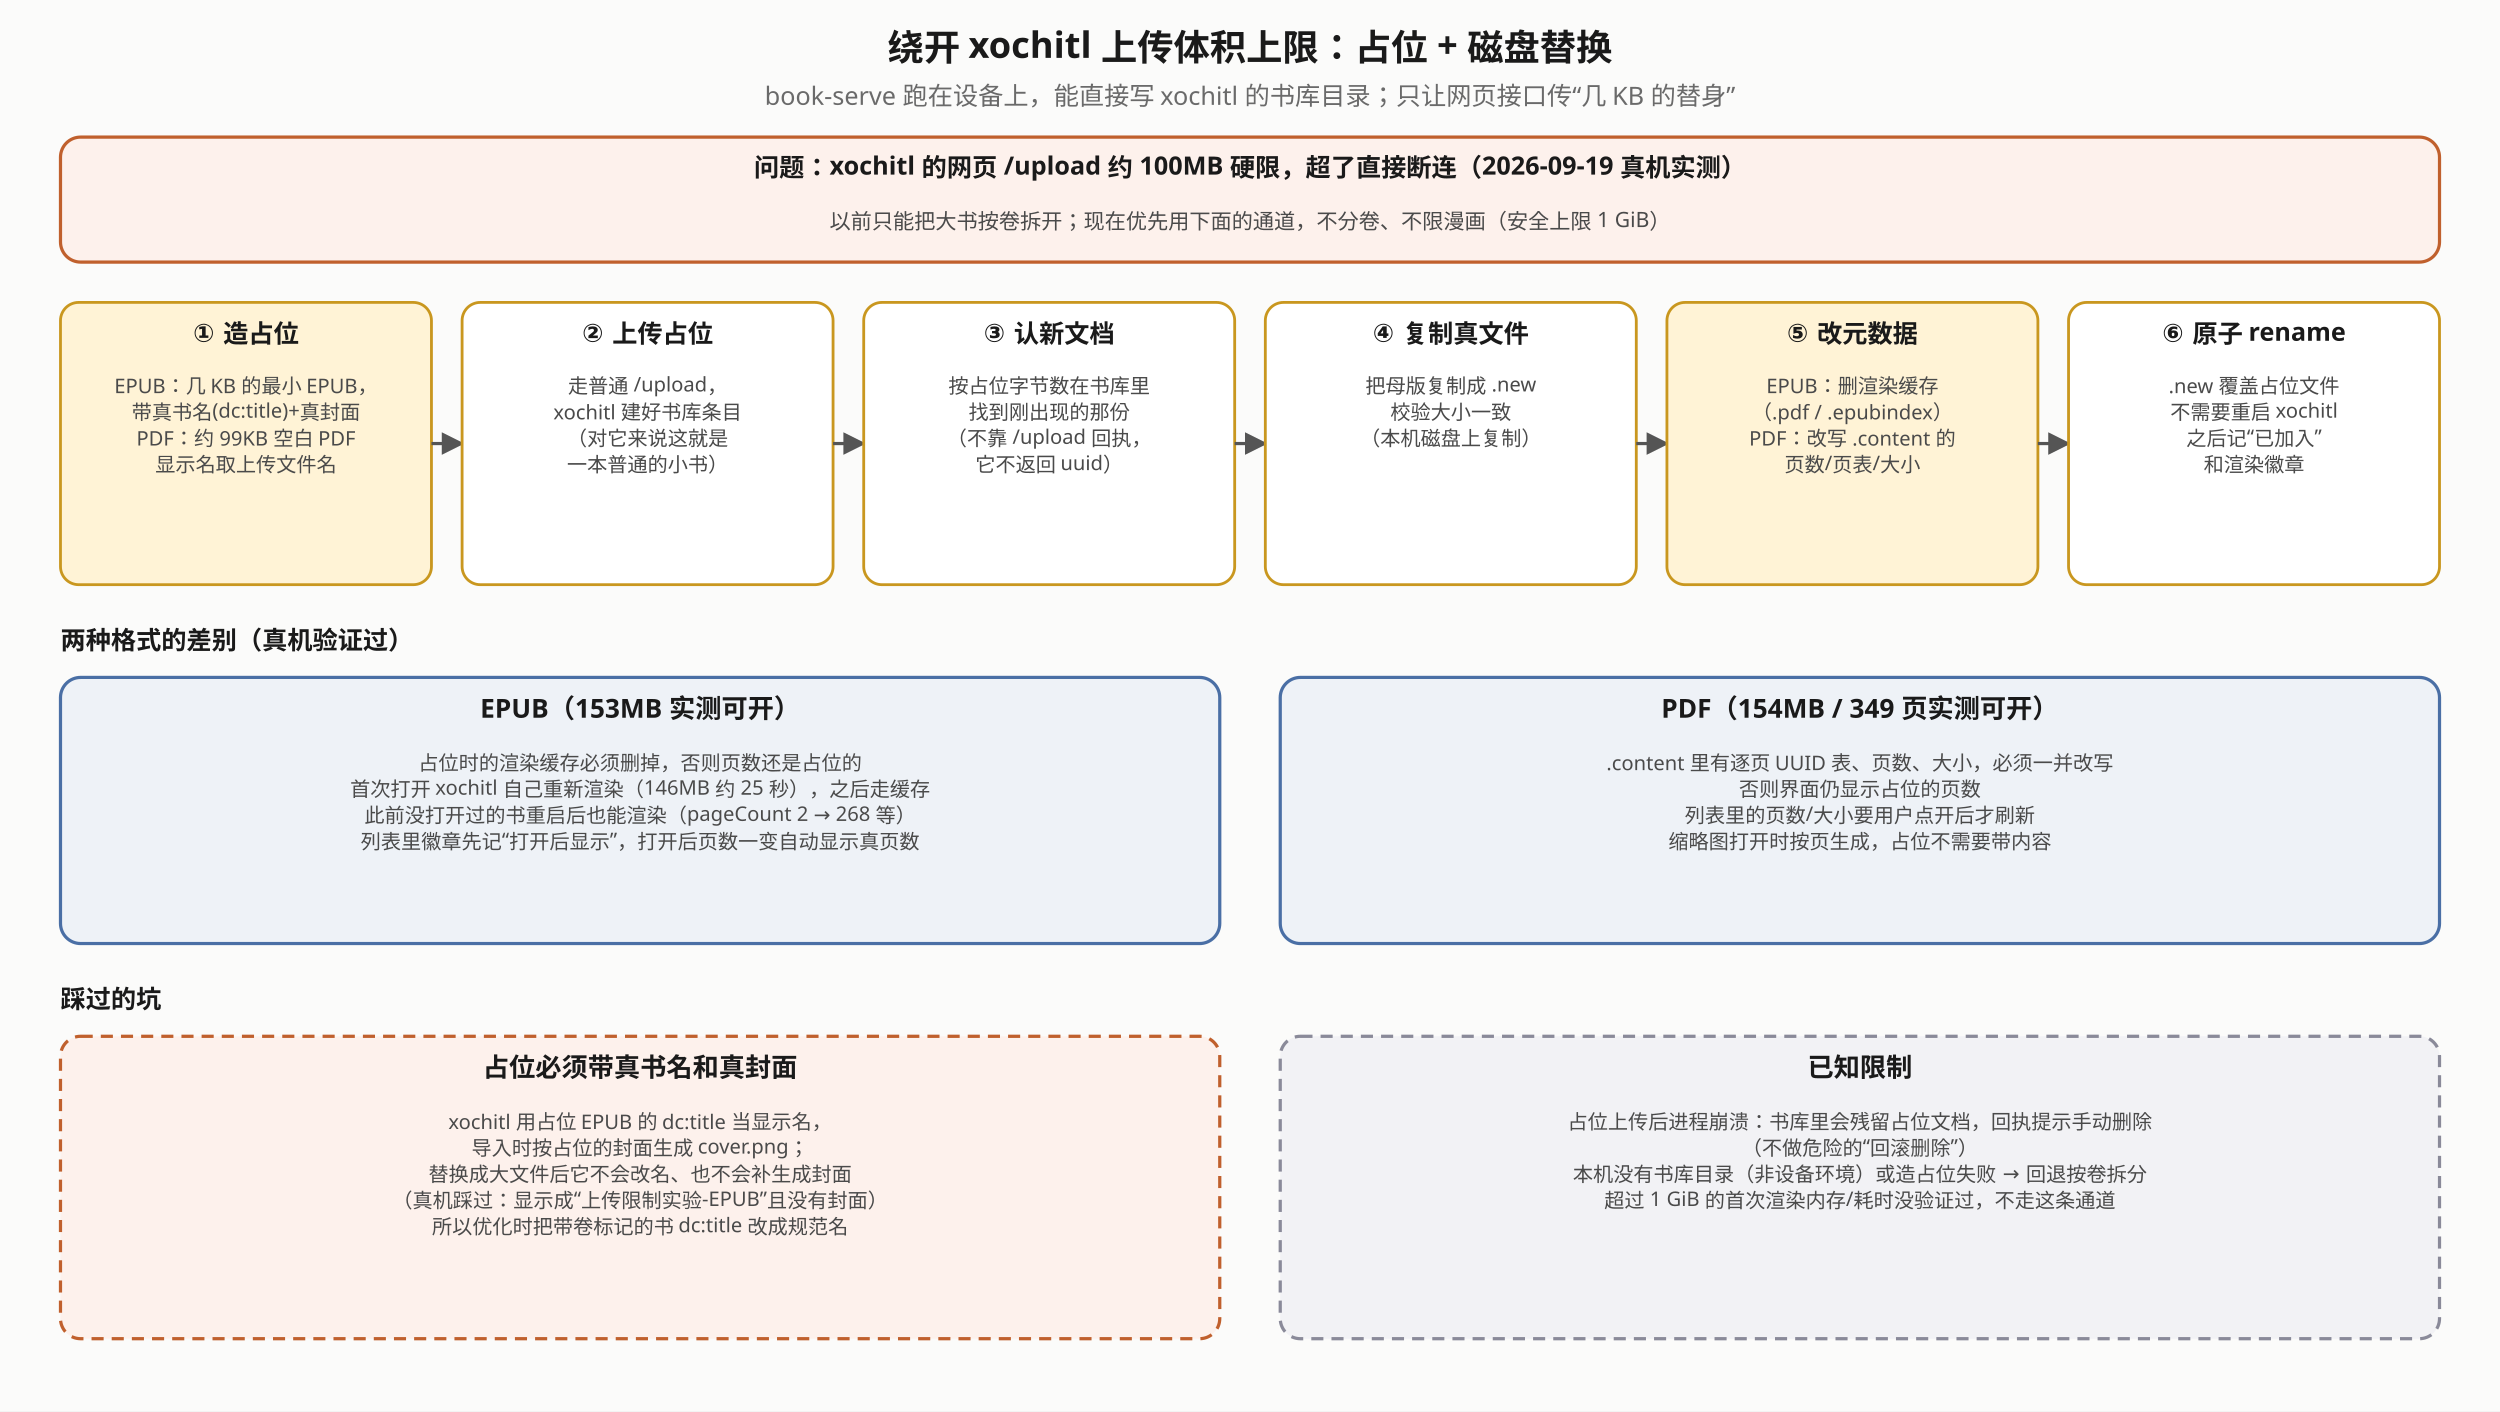
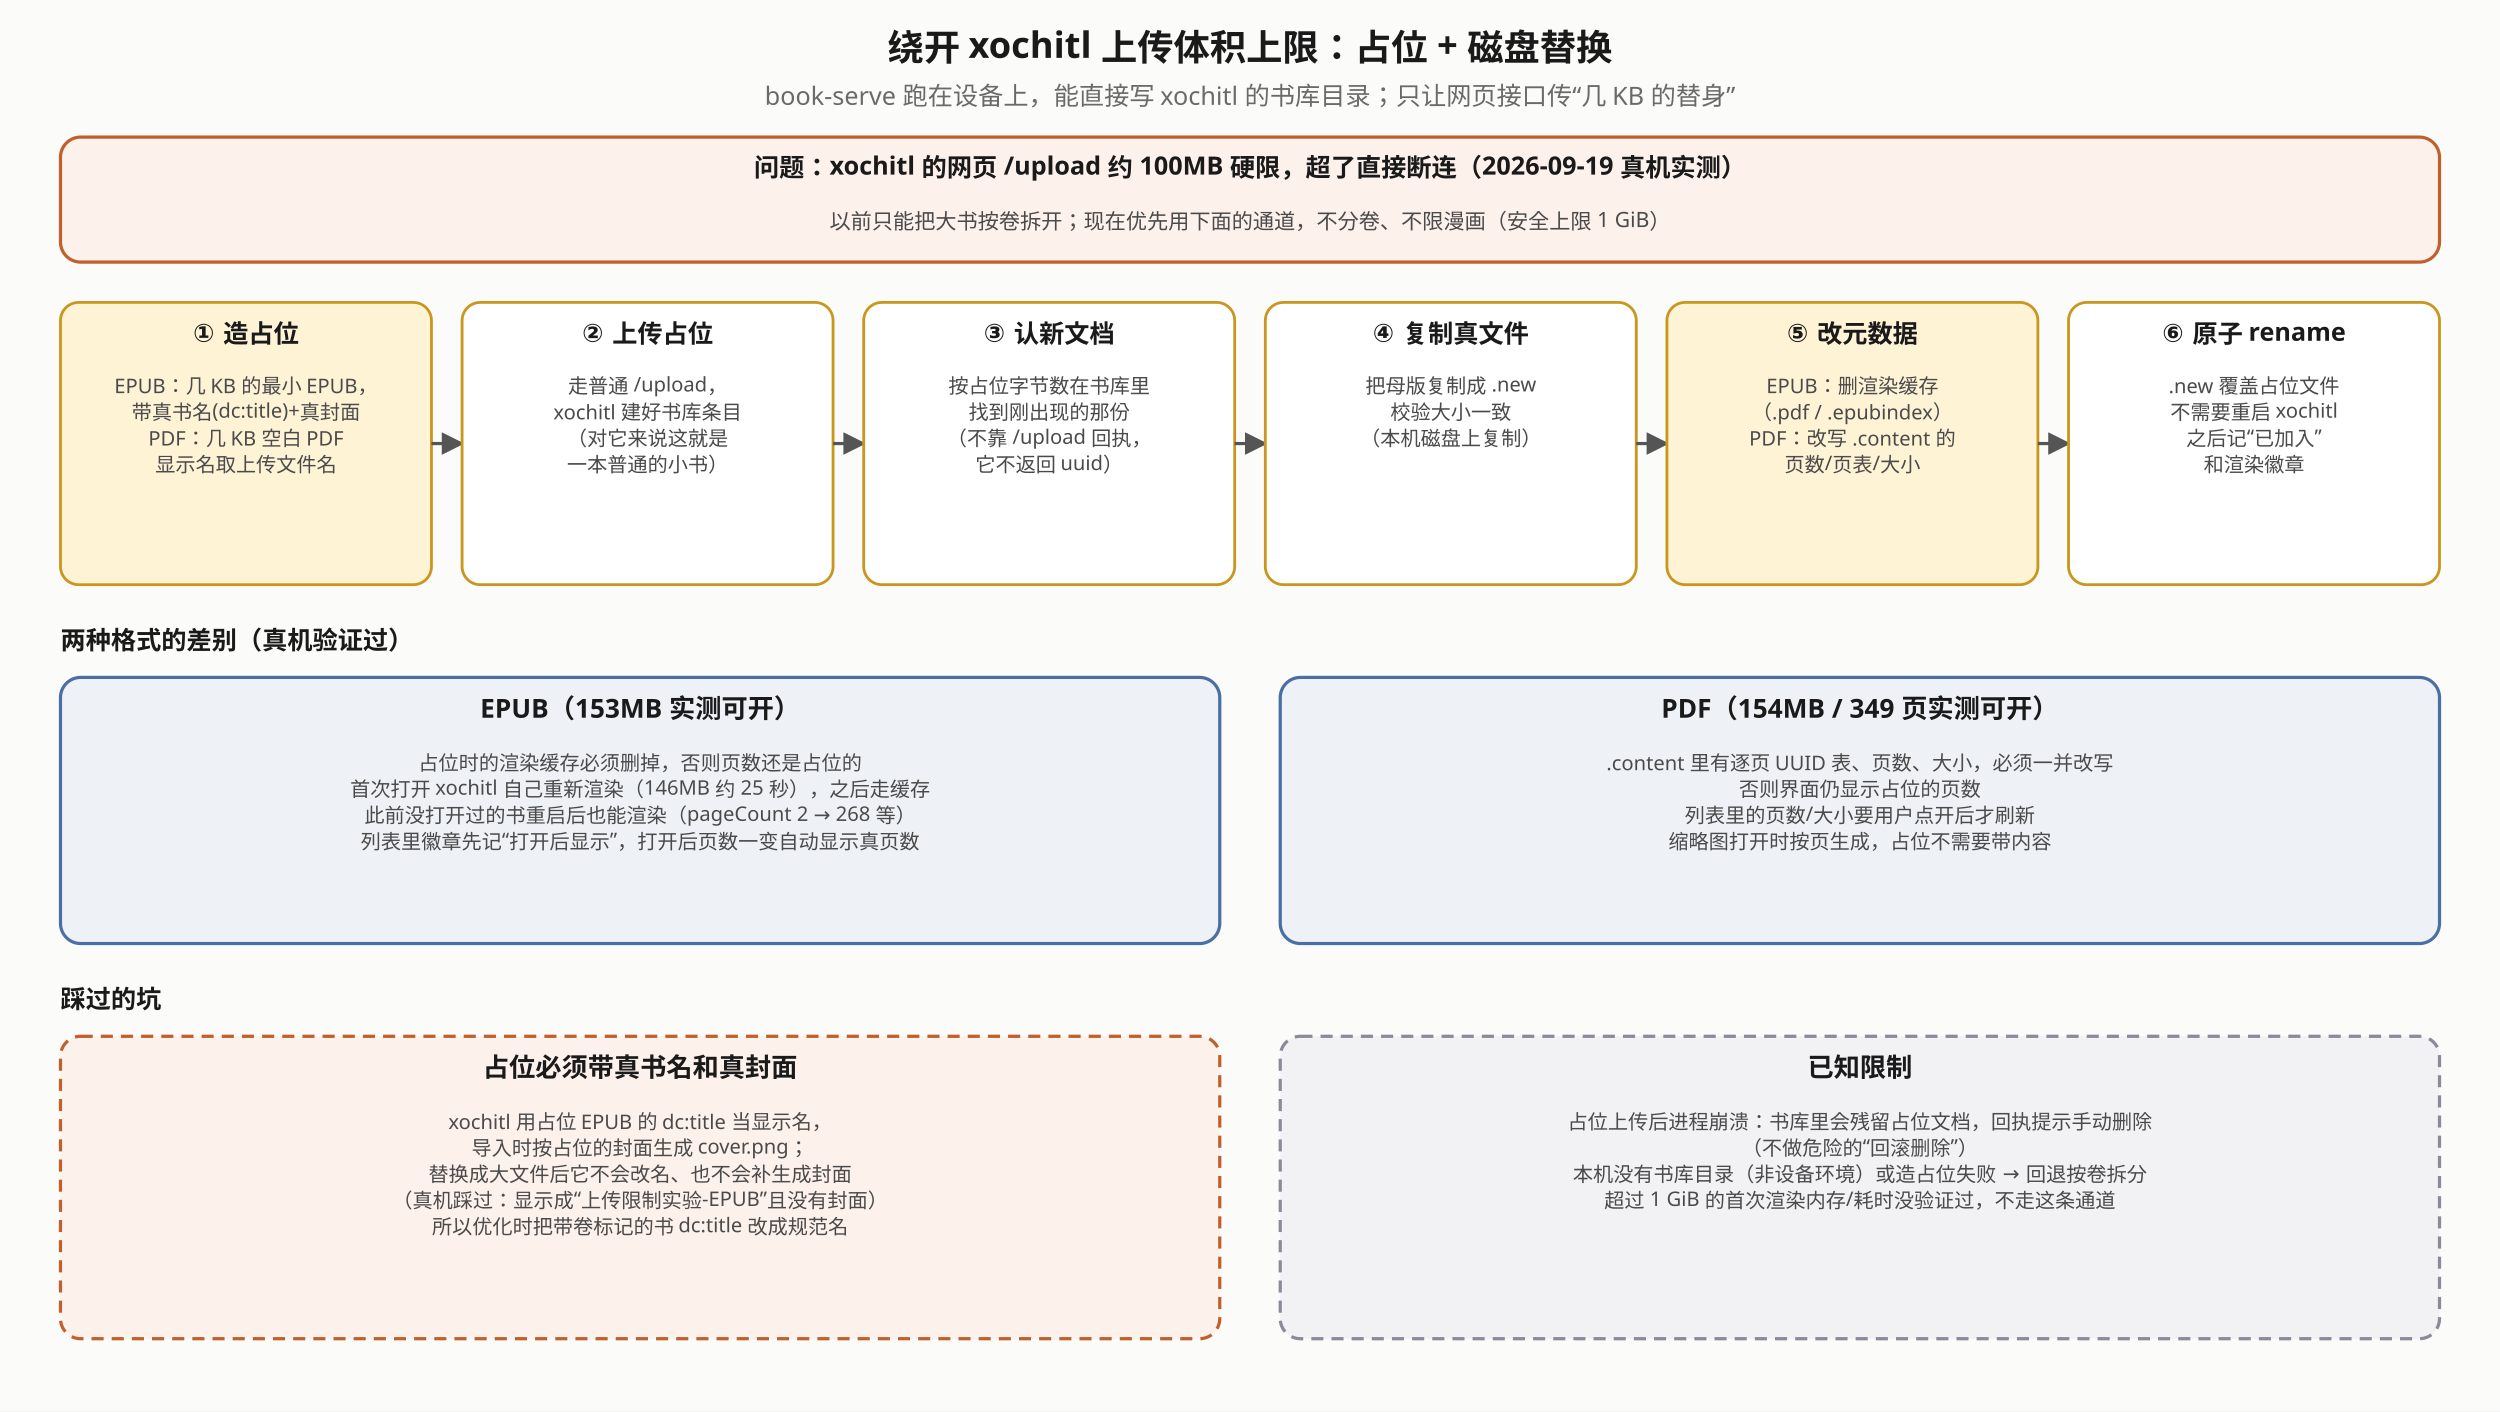
<svg xmlns="http://www.w3.org/2000/svg" viewBox="0 0 1240 700" font-family="sans-serif">
  <defs>
    <marker id="ub-a" viewBox="0 0 10 10" refX="9" refY="5" markerWidth="7" markerHeight="7" orient="auto-start-reverse">
      <path d="M0,0 L10,5 L0,10 z" fill="#555" />
    </marker>
    <marker id="ub-r" viewBox="0 0 10 10" refX="9" refY="5" markerWidth="7" markerHeight="7" orient="auto-start-reverse">
      <path d="M0,0 L10,5 L0,10 z" fill="#b0451f" />
    </marker>
    <marker id="ub-g" viewBox="0 0 10 10" refX="9" refY="5" markerWidth="7" markerHeight="7" orient="auto-start-reverse">
      <path d="M0,0 L10,5 L0,10 z" fill="#2f7d45" />
    </marker>
  </defs>
  <rect x="0" y="0" width="1240" height="700" fill="#fbfbfa" />
  <text x="620.0" y="30" text-anchor="middle" font-size="18" font-weight="bold" fill="#1a1a1a">绕开 xochitl 上传体积上限：占位 + 磁盘替换</text>
  <text x="620.0" y="52" text-anchor="middle" font-size="12.5" fill="#6a6a6a">book-serve 跑在设备上，能直接写 xochitl 的书库目录；只让网页接口传“几 KB 的替身”</text>
  <rect x="30" y="68" width="1180" height="62" rx="10" fill="#fdf1ec" stroke="#c0602d" stroke-width="1.6" />
  <text x="620.0" y="87.5" text-anchor="middle" font-size="12.5" font-weight="bold" fill="#1a1a1a">问题：xochitl 的网页 /upload 约 100MB 硬限，超了直接断连（2026-09-19 真机实测）</text>
  <text x="620.0" y="113.5" text-anchor="middle" font-size="10.5" fill="#4a4a4a">以前只能把大书按卷拆开；现在优先用下面的通道，不分卷、不限漫画（安全上限 1 GiB）</text>
  <rect x="30.0" y="150" width="184" height="140" rx="9" fill="#fff3d6" stroke="#c9971f" stroke-width="1.4" />
  <text x="122.0" y="169.5" text-anchor="middle" font-size="12.5" font-weight="bold" fill="#1a1a1a">① 造占位</text>
  <text x="122.0" y="195.0" text-anchor="middle" font-size="10" fill="#4a4a4a">EPUB：几 KB 的最小 EPUB，</text>
  <text x="122.0" y="208.0" text-anchor="middle" font-size="10" fill="#4a4a4a">带真书名(dc:title)+真封面</text>
-   <text x="122.0" y="221.0" text-anchor="middle" font-size="10" fill="#4a4a4a">PDF：约 99KB 空白 PDF</text>
+   <text x="122.0" y="221.0" text-anchor="middle" font-size="10" fill="#4a4a4a">PDF：几 KB 空白 PDF</text>
  <text x="122.0" y="234.0" text-anchor="middle" font-size="10" fill="#4a4a4a">显示名取上传文件名</text>
  <polyline points="214.0,220 229.2,220" fill="none" stroke="#555" stroke-width="1.6" marker-end="url(#ub-a)" />
  <rect x="229.2" y="150" width="184" height="140" rx="9" fill="#ffffff" stroke="#c9971f" stroke-width="1.4" />
  <text x="321.2" y="169.5" text-anchor="middle" font-size="12.5" font-weight="bold" fill="#1a1a1a">② 上传占位</text>
  <text x="321.2" y="195.0" text-anchor="middle" font-size="10" fill="#4a4a4a">走普通 /upload，</text>
  <text x="321.2" y="208.0" text-anchor="middle" font-size="10" fill="#4a4a4a">xochitl 建好书库条目</text>
  <text x="321.2" y="221.0" text-anchor="middle" font-size="10" fill="#4a4a4a">（对它来说这就是</text>
  <text x="321.2" y="234.0" text-anchor="middle" font-size="10" fill="#4a4a4a">一本普通的小书）</text>
  <text x="321.2" y="247.0" text-anchor="middle" font-size="10" fill="#4a4a4a" />
  <polyline points="413.2,220 428.4,220" fill="none" stroke="#555" stroke-width="1.6" marker-end="url(#ub-a)" />
  <rect x="428.4" y="150" width="184" height="140" rx="9" fill="#ffffff" stroke="#c9971f" stroke-width="1.4" />
  <text x="520.4" y="169.5" text-anchor="middle" font-size="12.5" font-weight="bold" fill="#1a1a1a">③ 认新文档</text>
  <text x="520.4" y="195.0" text-anchor="middle" font-size="10" fill="#4a4a4a">按占位字节数在书库里</text>
  <text x="520.4" y="208.0" text-anchor="middle" font-size="10" fill="#4a4a4a">找到刚出现的那份</text>
  <text x="520.4" y="221.0" text-anchor="middle" font-size="10" fill="#4a4a4a">（不靠 /upload 回执，</text>
  <text x="520.4" y="234.0" text-anchor="middle" font-size="10" fill="#4a4a4a">它不返回 uuid）</text>
  <polyline points="612.4,220 627.6,220" fill="none" stroke="#555" stroke-width="1.6" marker-end="url(#ub-a)" />
  <rect x="627.6" y="150" width="184" height="140" rx="9" fill="#ffffff" stroke="#c9971f" stroke-width="1.4" />
  <text x="719.6" y="169.5" text-anchor="middle" font-size="12.5" font-weight="bold" fill="#1a1a1a">④ 复制真文件</text>
  <text x="719.6" y="195.0" text-anchor="middle" font-size="10" fill="#4a4a4a">把母版复制成 .new</text>
  <text x="719.6" y="208.0" text-anchor="middle" font-size="10" fill="#4a4a4a">校验大小一致</text>
  <text x="719.6" y="221.0" text-anchor="middle" font-size="10" fill="#4a4a4a">（本机磁盘上复制）</text>
  <text x="719.6" y="234.0" text-anchor="middle" font-size="10" fill="#4a4a4a" />
  <polyline points="811.6,220 826.8,220" fill="none" stroke="#555" stroke-width="1.6" marker-end="url(#ub-a)" />
  <rect x="826.8" y="150" width="184" height="140" rx="9" fill="#fff3d6" stroke="#c9971f" stroke-width="1.4" />
  <text x="918.8" y="169.5" text-anchor="middle" font-size="12.5" font-weight="bold" fill="#1a1a1a">⑤ 改元数据</text>
  <text x="918.8" y="195.0" text-anchor="middle" font-size="10" fill="#4a4a4a">EPUB：删渲染缓存</text>
  <text x="918.8" y="208.0" text-anchor="middle" font-size="10" fill="#4a4a4a">（.pdf / .epubindex）</text>
  <text x="918.8" y="221.0" text-anchor="middle" font-size="10" fill="#4a4a4a">PDF：改写 .content 的</text>
  <text x="918.8" y="234.0" text-anchor="middle" font-size="10" fill="#4a4a4a">页数/页表/大小</text>
  <polyline points="1010.8,220 1026.0,220" fill="none" stroke="#555" stroke-width="1.6" marker-end="url(#ub-a)" />
  <rect x="1026.0" y="150" width="184" height="140" rx="9" fill="#ffffff" stroke="#c9971f" stroke-width="1.4" />
  <text x="1118.0" y="169.5" text-anchor="middle" font-size="12.5" font-weight="bold" fill="#1a1a1a">⑥ 原子 rename</text>
  <text x="1118.0" y="195.0" text-anchor="middle" font-size="10" fill="#4a4a4a">.new 覆盖占位文件</text>
  <text x="1118.0" y="208.0" text-anchor="middle" font-size="10" fill="#4a4a4a">不需要重启 xochitl</text>
  <text x="1118.0" y="221.0" text-anchor="middle" font-size="10" fill="#4a4a4a">之后记“已加入”</text>
  <text x="1118.0" y="234.0" text-anchor="middle" font-size="10" fill="#4a4a4a">和渲染徽章</text>
  <text x="30" y="322" text-anchor="start" font-size="12.5" font-weight="bold" fill="#1a1a1a">两种格式的差别（真机验证过）</text>
  <rect x="30" y="336" width="575" height="132" rx="10" fill="#eef2f7" stroke="#4a6fa5" stroke-width="1.6" />
  <text x="317.5" y="356" text-anchor="middle" font-size="13" font-weight="bold" fill="#1a1a1a">EPUB（153MB 实测可开）</text>
  <text x="317.5" y="382" text-anchor="middle" font-size="10" fill="#4a4a4a">占位时的渲染缓存必须删掉，否则页数还是占位的</text>
  <text x="317.5" y="395" text-anchor="middle" font-size="10" fill="#4a4a4a">首次打开 xochitl 自己重新渲染（146MB 约 25 秒），之后走缓存</text>
  <text x="317.5" y="408" text-anchor="middle" font-size="10" fill="#4a4a4a">此前没打开过的书重启后也能渲染（pageCount 2 → 268 等）</text>
  <text x="317.5" y="421" text-anchor="middle" font-size="10" fill="#4a4a4a">列表里徽章先记“打开后显示”，打开后页数一变自动显示真页数</text>
  <rect x="635" y="336" width="575" height="132" rx="10" fill="#eef2f7" stroke="#4a6fa5" stroke-width="1.6" />
  <text x="922.5" y="356" text-anchor="middle" font-size="13" font-weight="bold" fill="#1a1a1a">PDF（154MB / 349 页实测可开）</text>
  <text x="922.5" y="382" text-anchor="middle" font-size="10" fill="#4a4a4a">.content 里有逐页 UUID 表、页数、大小，必须一并改写</text>
  <text x="922.5" y="395" text-anchor="middle" font-size="10" fill="#4a4a4a">否则界面仍显示占位的页数</text>
  <text x="922.5" y="408" text-anchor="middle" font-size="10" fill="#4a4a4a">列表里的页数/大小要用户点开后才刷新</text>
  <text x="922.5" y="421" text-anchor="middle" font-size="10" fill="#4a4a4a">缩略图打开时按页生成，占位不需要带内容</text>
  <text x="30" y="500" text-anchor="start" font-size="12.5" font-weight="bold" fill="#1a1a1a">踩过的坑</text>
  <rect x="30" y="514" width="575" height="150" rx="10" fill="#fdf1ec" stroke="#c0602d" stroke-width="1.6" stroke-dasharray="6 4" />
  <text x="317.5" y="534" text-anchor="middle" font-size="13" font-weight="bold" fill="#1a1a1a">占位必须带真书名和真封面</text>
  <text x="317.5" y="560" text-anchor="middle" font-size="10" fill="#4a4a4a">xochitl 用占位 EPUB 的 dc:title 当显示名，</text>
  <text x="317.5" y="573" text-anchor="middle" font-size="10" fill="#4a4a4a">导入时按占位的封面生成 cover.png；</text>
  <text x="317.5" y="586" text-anchor="middle" font-size="10" fill="#4a4a4a">替换成大文件后它不会改名、也不会补生成封面</text>
  <text x="317.5" y="599" text-anchor="middle" font-size="10" fill="#4a4a4a">（真机踩过：显示成“上传限制实验-EPUB”且没有封面）</text>
  <text x="317.5" y="612" text-anchor="middle" font-size="10" fill="#4a4a4a">所以优化时把带卷标记的书 dc:title 改成规范名</text>
  <rect x="635" y="514" width="575" height="150" rx="10" fill="#f2f2f5" stroke="#8a8a99" stroke-width="1.6" stroke-dasharray="6 4" />
  <text x="922.5" y="534" text-anchor="middle" font-size="13" font-weight="bold" fill="#1a1a1a">已知限制</text>
  <text x="922.5" y="560" text-anchor="middle" font-size="10" fill="#4a4a4a">占位上传后进程崩溃：书库里会残留占位文档，回执提示手动删除</text>
  <text x="922.5" y="573" text-anchor="middle" font-size="10" fill="#4a4a4a">（不做危险的“回滚删除”）</text>
  <text x="922.5" y="586" text-anchor="middle" font-size="10" fill="#4a4a4a">本机没有书库目录（非设备环境）或造占位失败 → 回退按卷拆分</text>
  <text x="922.5" y="599" text-anchor="middle" font-size="10" fill="#4a4a4a">超过 1 GiB 的首次渲染内存/耗时没验证过，不走这条通道</text>
</svg>
